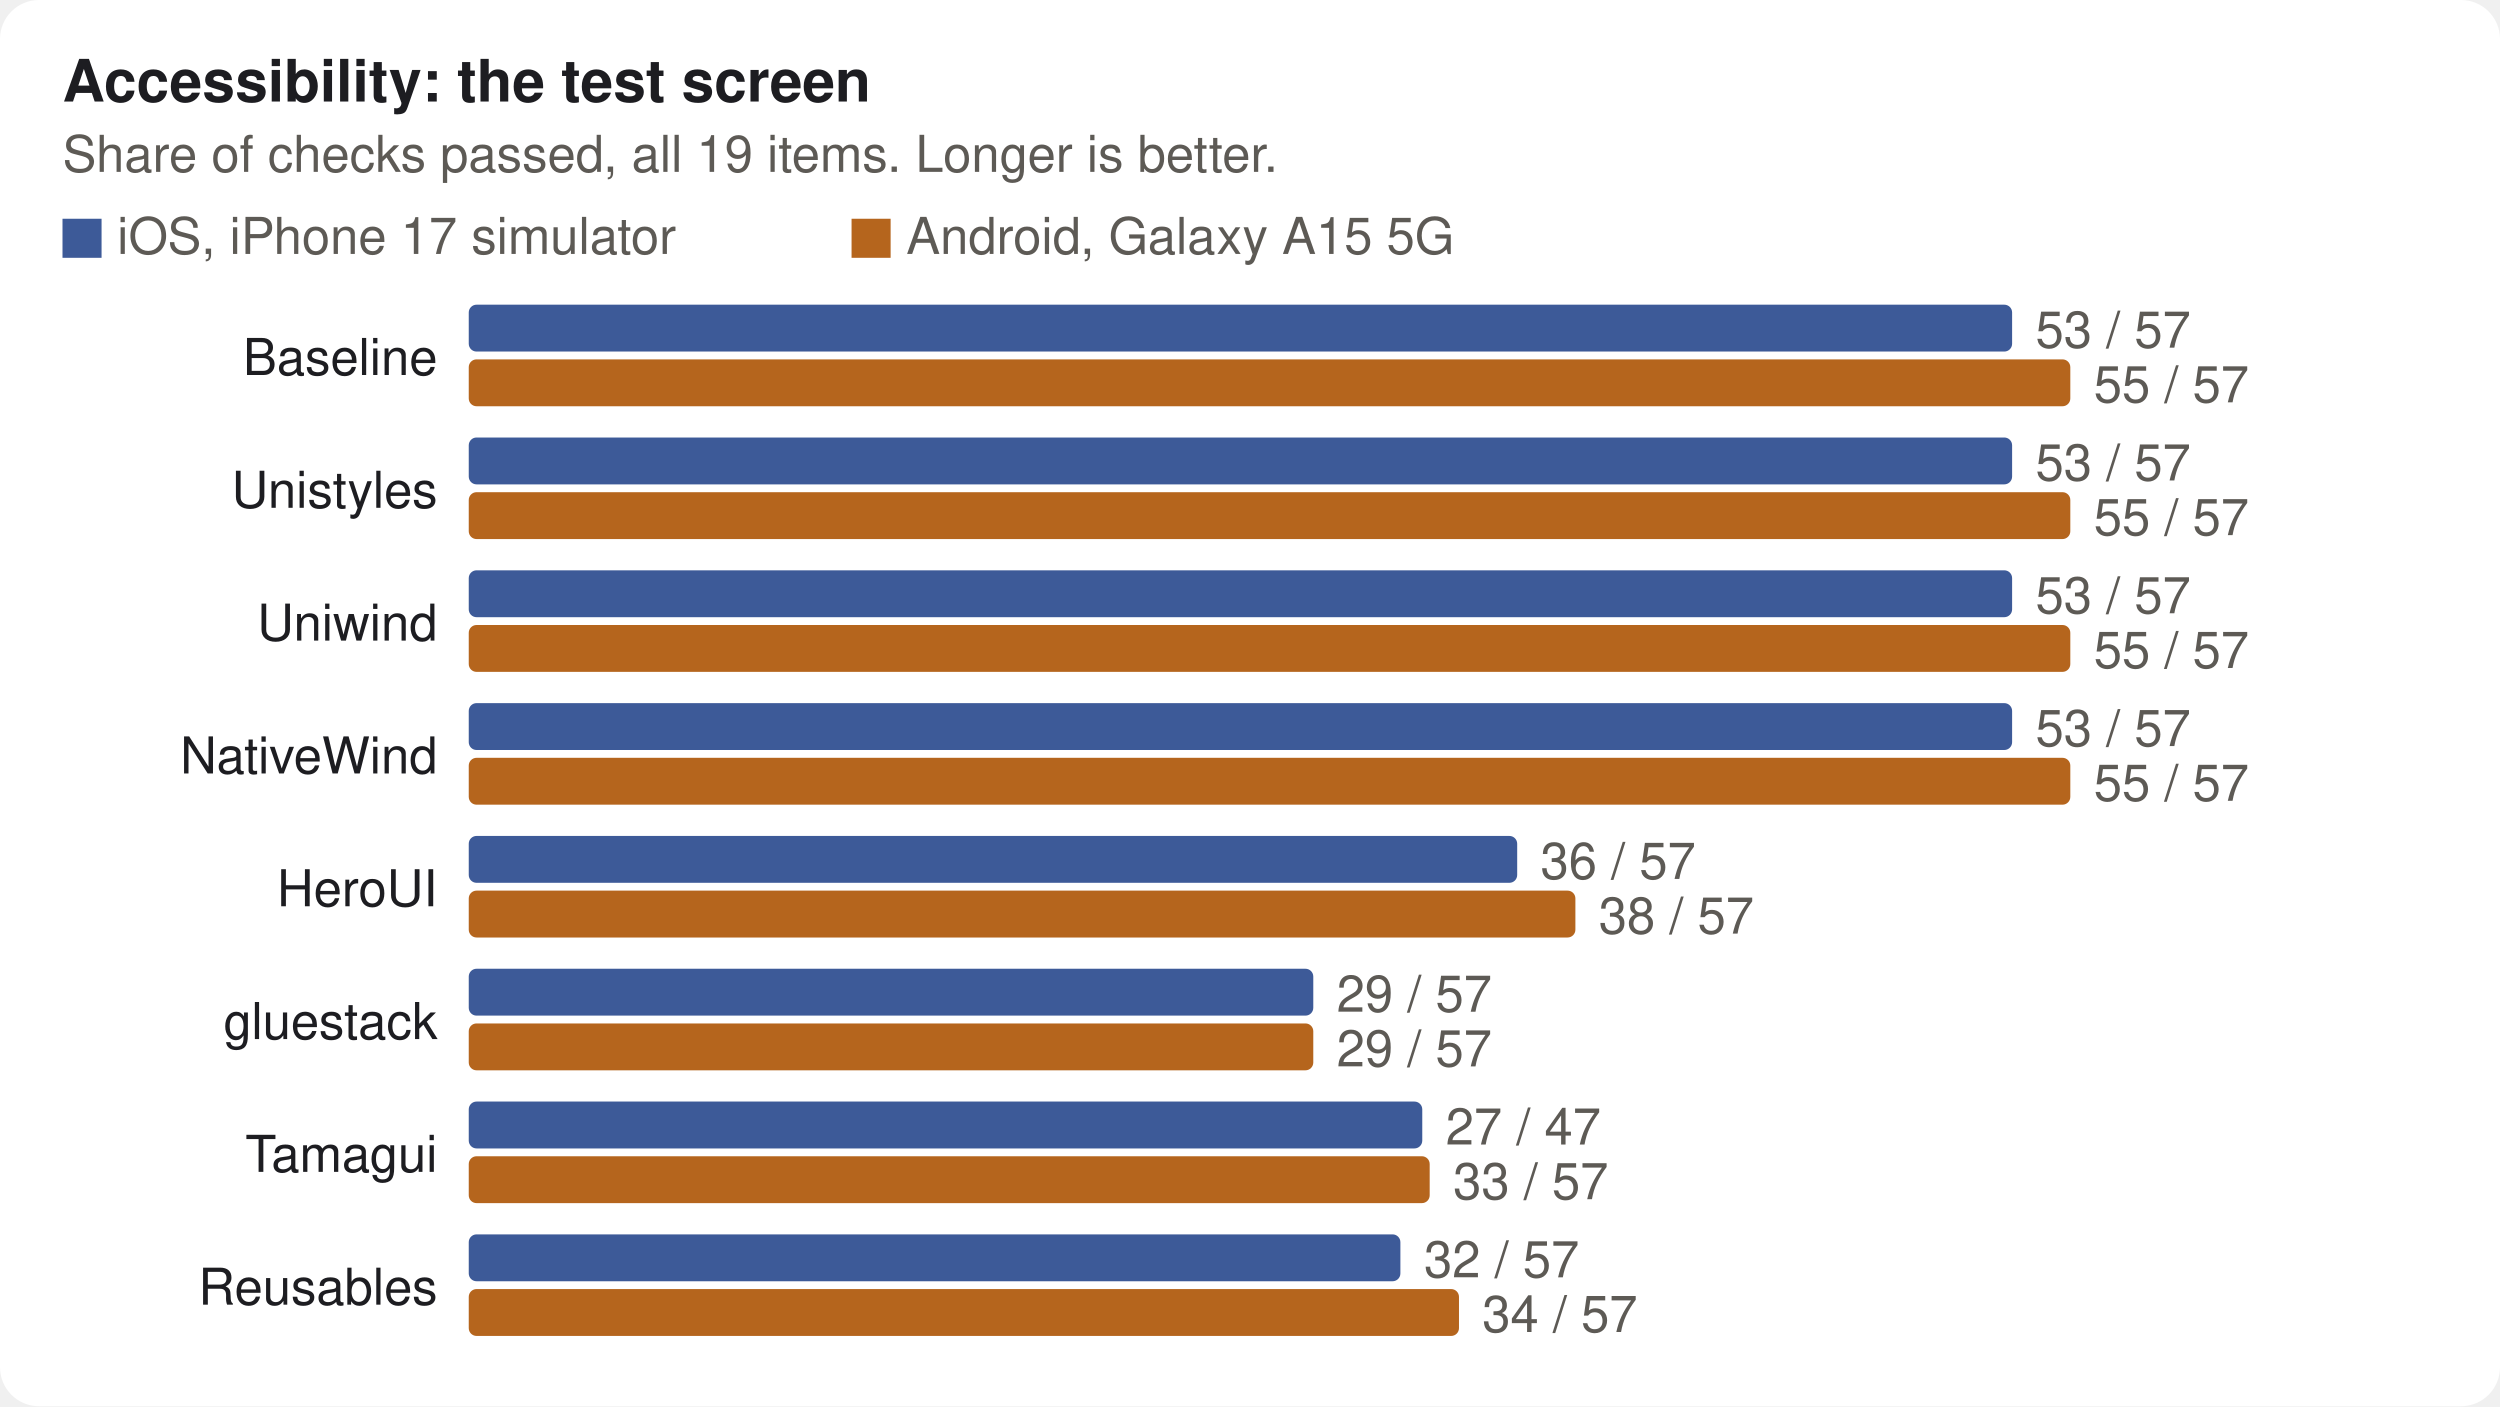
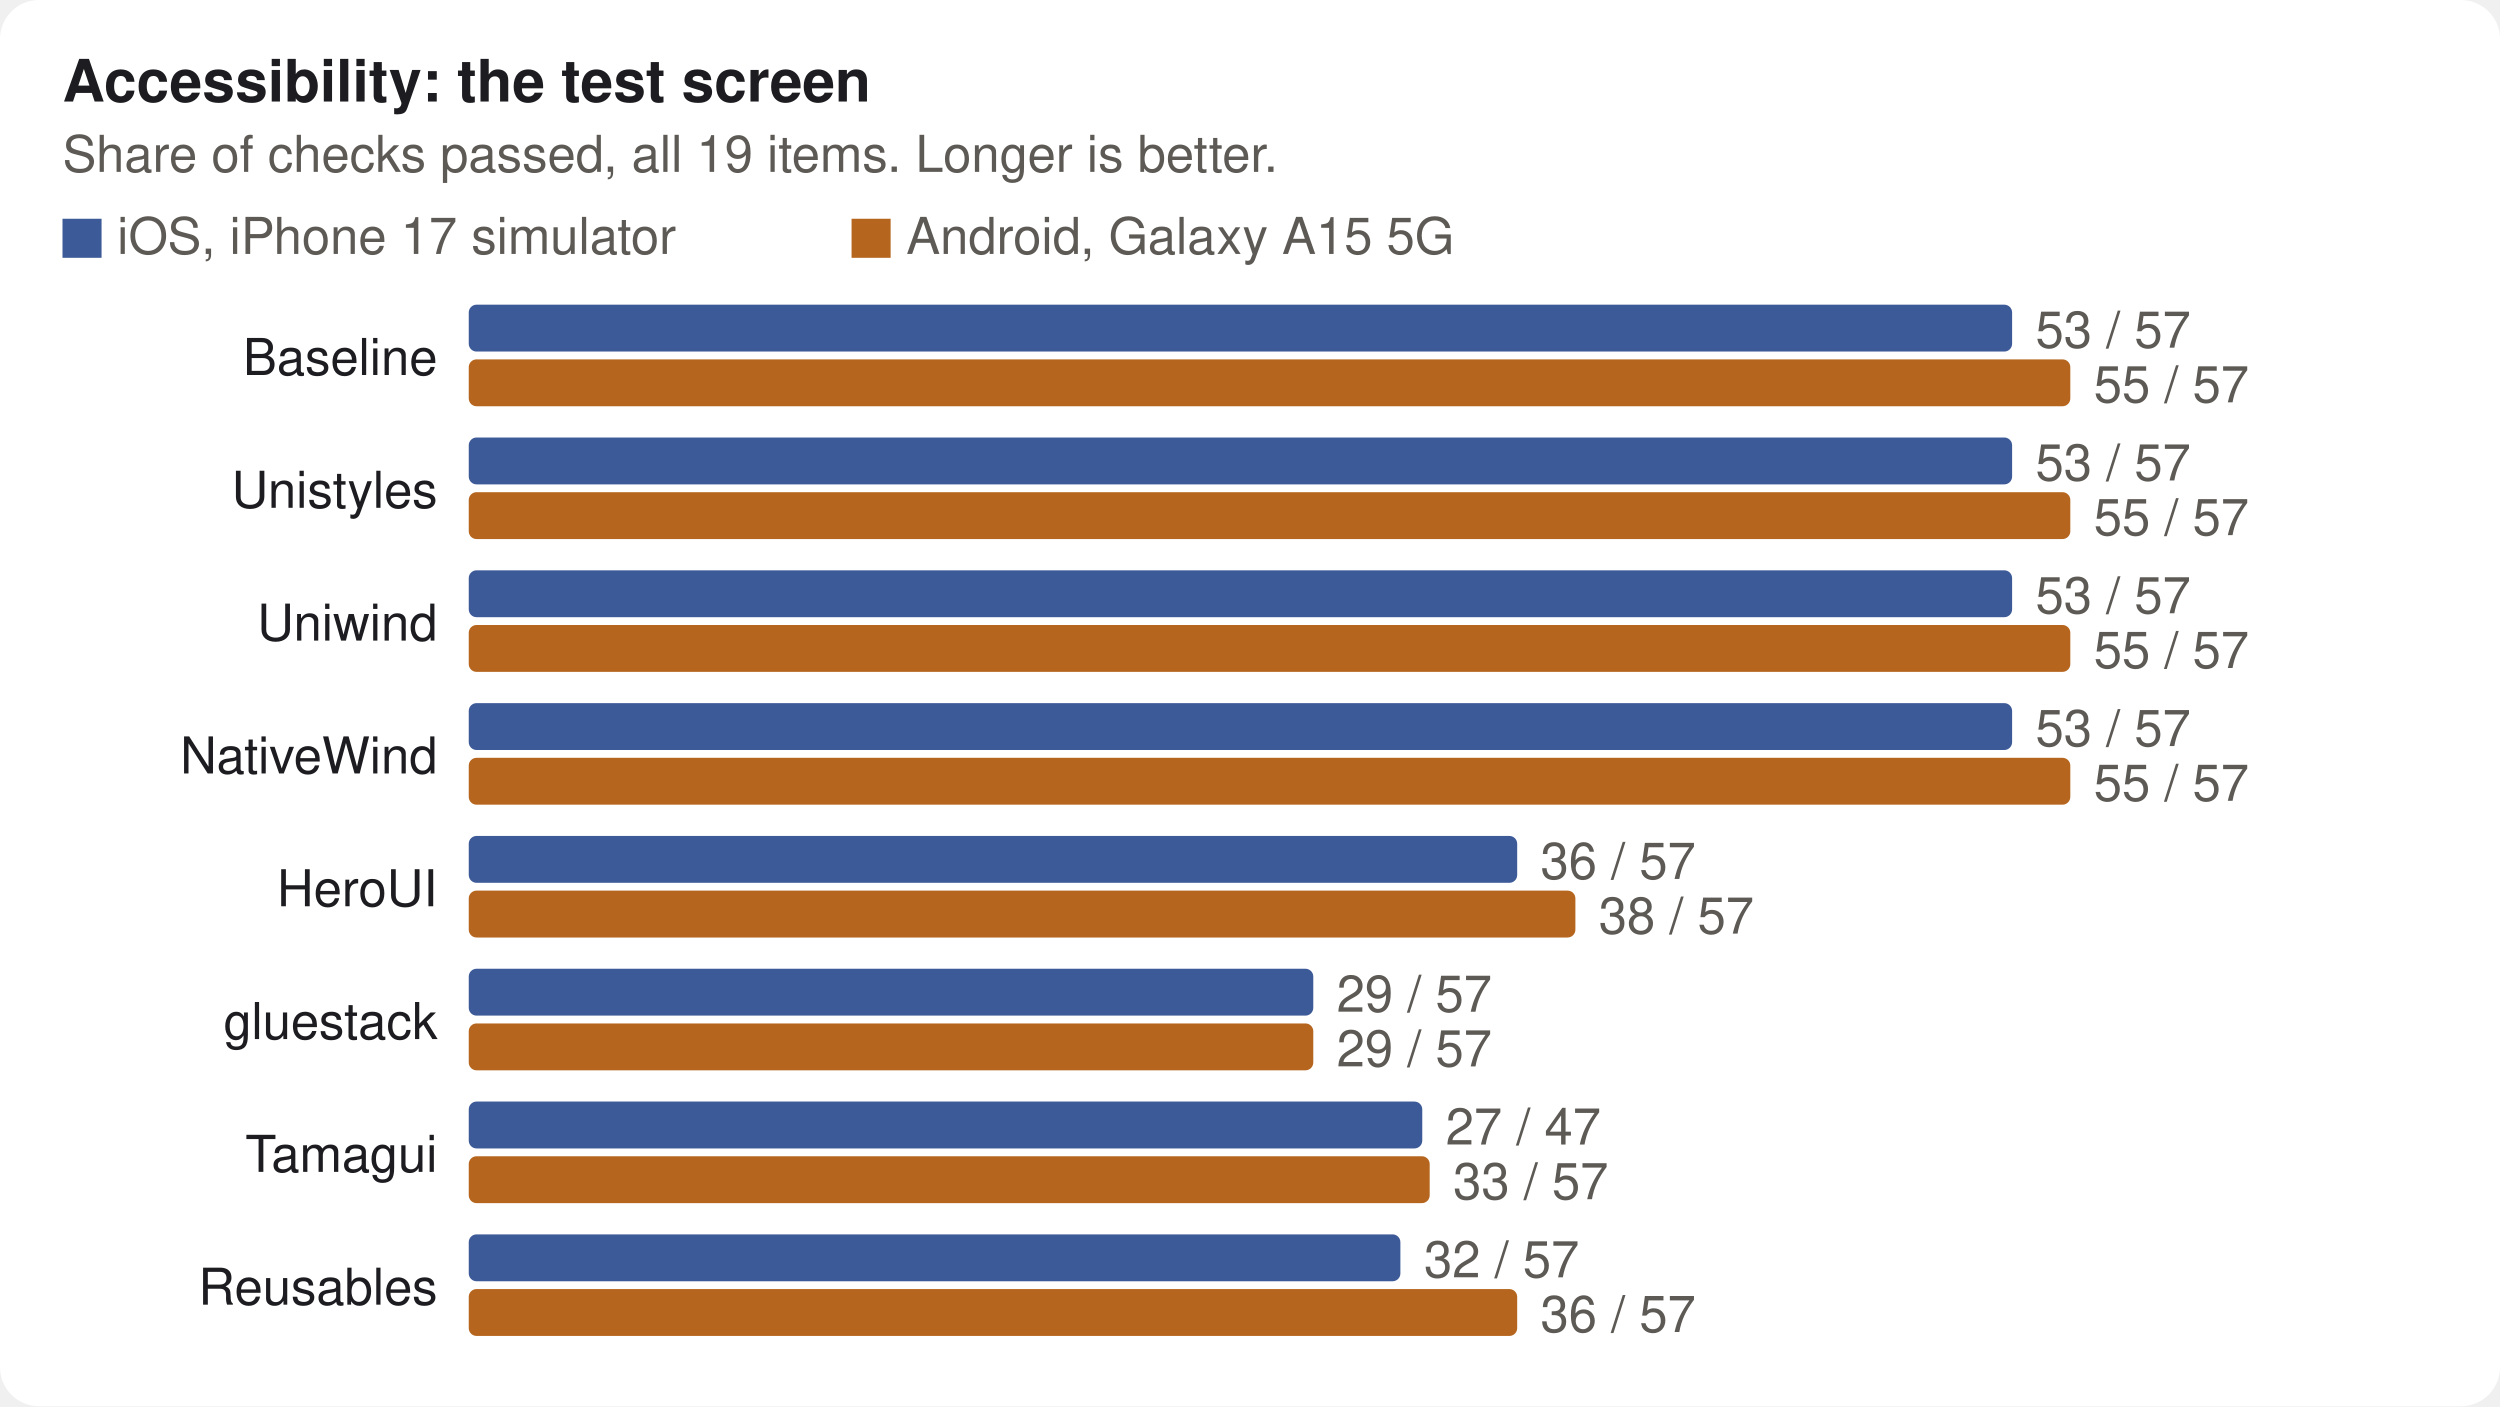
<svg xmlns="http://www.w3.org/2000/svg" viewBox="0 0 640 360" width="640" height="360" role="img" aria-label="Accessibility: the test screen">
  <style>
svg { font: 13px -apple-system, BlinkMacSystemFont, "Segoe UI", Helvetica, Arial, sans-serif; }
.bg { fill: #ffffff; } .h { fill: #1d1d21; font-size: 15px; font-weight: 700; } .sub, .val { fill: #5d5a55; } .lbl { fill: #1d1d21; }
.ios { fill: #3d5a98; } .android { fill: #b5651d; }
@media (prefers-color-scheme: dark) { .bg { fill: #1d1d21; } .h, .lbl { fill: #ececee; } .sub, .val { fill: #a3a09b; } .ios { fill: #8fb0ef; } .android { fill: #f0a868; } }
</style>
  <rect width="640" height="360" rx="10" class="bg" />
  <text x="16" y="26" class="h">Accessibility: the test screen</text>
  <text x="16" y="44" class="sub">Share of checks passed, all 19 items. Longer is better.</text>
  <rect x="16" y="56" width="10" height="10" class="ios" />
  <text x="30" y="65" class="sub">iOS, iPhone 17 simulator</text>
  <rect x="218" y="56" width="10" height="10" class="android" />
  <text x="232" y="65" class="sub">Android, Galaxy A15 5G</text>
  <text x="112" y="96" text-anchor="end" class="lbl">Baseline</text>
  <rect x="120" y="78" width="395.1" height="12" rx="2" class="ios" />
  <text x="521.091" y="89" class="val">53 / 57</text>
  <rect x="120" y="92" width="410.0" height="12" rx="2" class="android" />
  <text x="536" y="103" class="val">55 / 57</text>
  <text x="112" y="130" text-anchor="end" class="lbl">Unistyles</text>
  <rect x="120" y="112" width="395.1" height="12" rx="2" class="ios" />
  <text x="521.091" y="123" class="val">53 / 57</text>
  <rect x="120" y="126" width="410.0" height="12" rx="2" class="android" />
  <text x="536" y="137" class="val">55 / 57</text>
  <text x="112" y="164" text-anchor="end" class="lbl">Uniwind</text>
  <rect x="120" y="146" width="395.1" height="12" rx="2" class="ios" />
  <text x="521.091" y="157" class="val">53 / 57</text>
  <rect x="120" y="160" width="410.0" height="12" rx="2" class="android" />
  <text x="536" y="171" class="val">55 / 57</text>
  <text x="112" y="198" text-anchor="end" class="lbl">NativeWind</text>
  <rect x="120" y="180" width="395.1" height="12" rx="2" class="ios" />
  <text x="521.091" y="191" class="val">53 / 57</text>
  <rect x="120" y="194" width="410.0" height="12" rx="2" class="android" />
  <text x="536" y="205" class="val">55 / 57</text>
  <text x="112" y="232" text-anchor="end" class="lbl">HeroUI</text>
  <rect x="120" y="214" width="268.4" height="12" rx="2" class="ios" />
  <text x="394.364" y="225" class="val">36 / 57</text>
  <rect x="120" y="228" width="283.3" height="12" rx="2" class="android" />
  <text x="409.273" y="239" class="val">38 / 57</text>
  <text x="112" y="266" text-anchor="end" class="lbl">gluestack</text>
  <rect x="120" y="248" width="216.2" height="12" rx="2" class="ios" />
  <text x="342.182" y="259" class="val">29 / 57</text>
  <rect x="120" y="262" width="216.2" height="12" rx="2" class="android" />
  <text x="342.182" y="273" class="val">29 / 57</text>
  <text x="112" y="300" text-anchor="end" class="lbl">Tamagui</text>
  <rect x="120" y="282" width="244.1" height="12" rx="2" class="ios" />
  <text x="370.097" y="293" class="val">27 / 47</text>
  <rect x="120" y="296" width="246.0" height="12" rx="2" class="android" />
  <text x="372" y="307" class="val">33 / 57</text>
  <text x="112" y="334" text-anchor="end" class="lbl">Reusables</text>
  <rect x="120" y="316" width="238.5" height="12" rx="2" class="ios" />
  <text x="364.545" y="327" class="val">32 / 57</text>
-   <rect x="120" y="330" width="253.5" height="12" rx="2" class="android" />
-   <text x="379.455" y="341" class="val">34 / 57</text>
+   <rect x="120" y="330" width="268.4" height="12" rx="2" class="android" />
+   <text x="394.364" y="341" class="val">36 / 57</text>
</svg>
